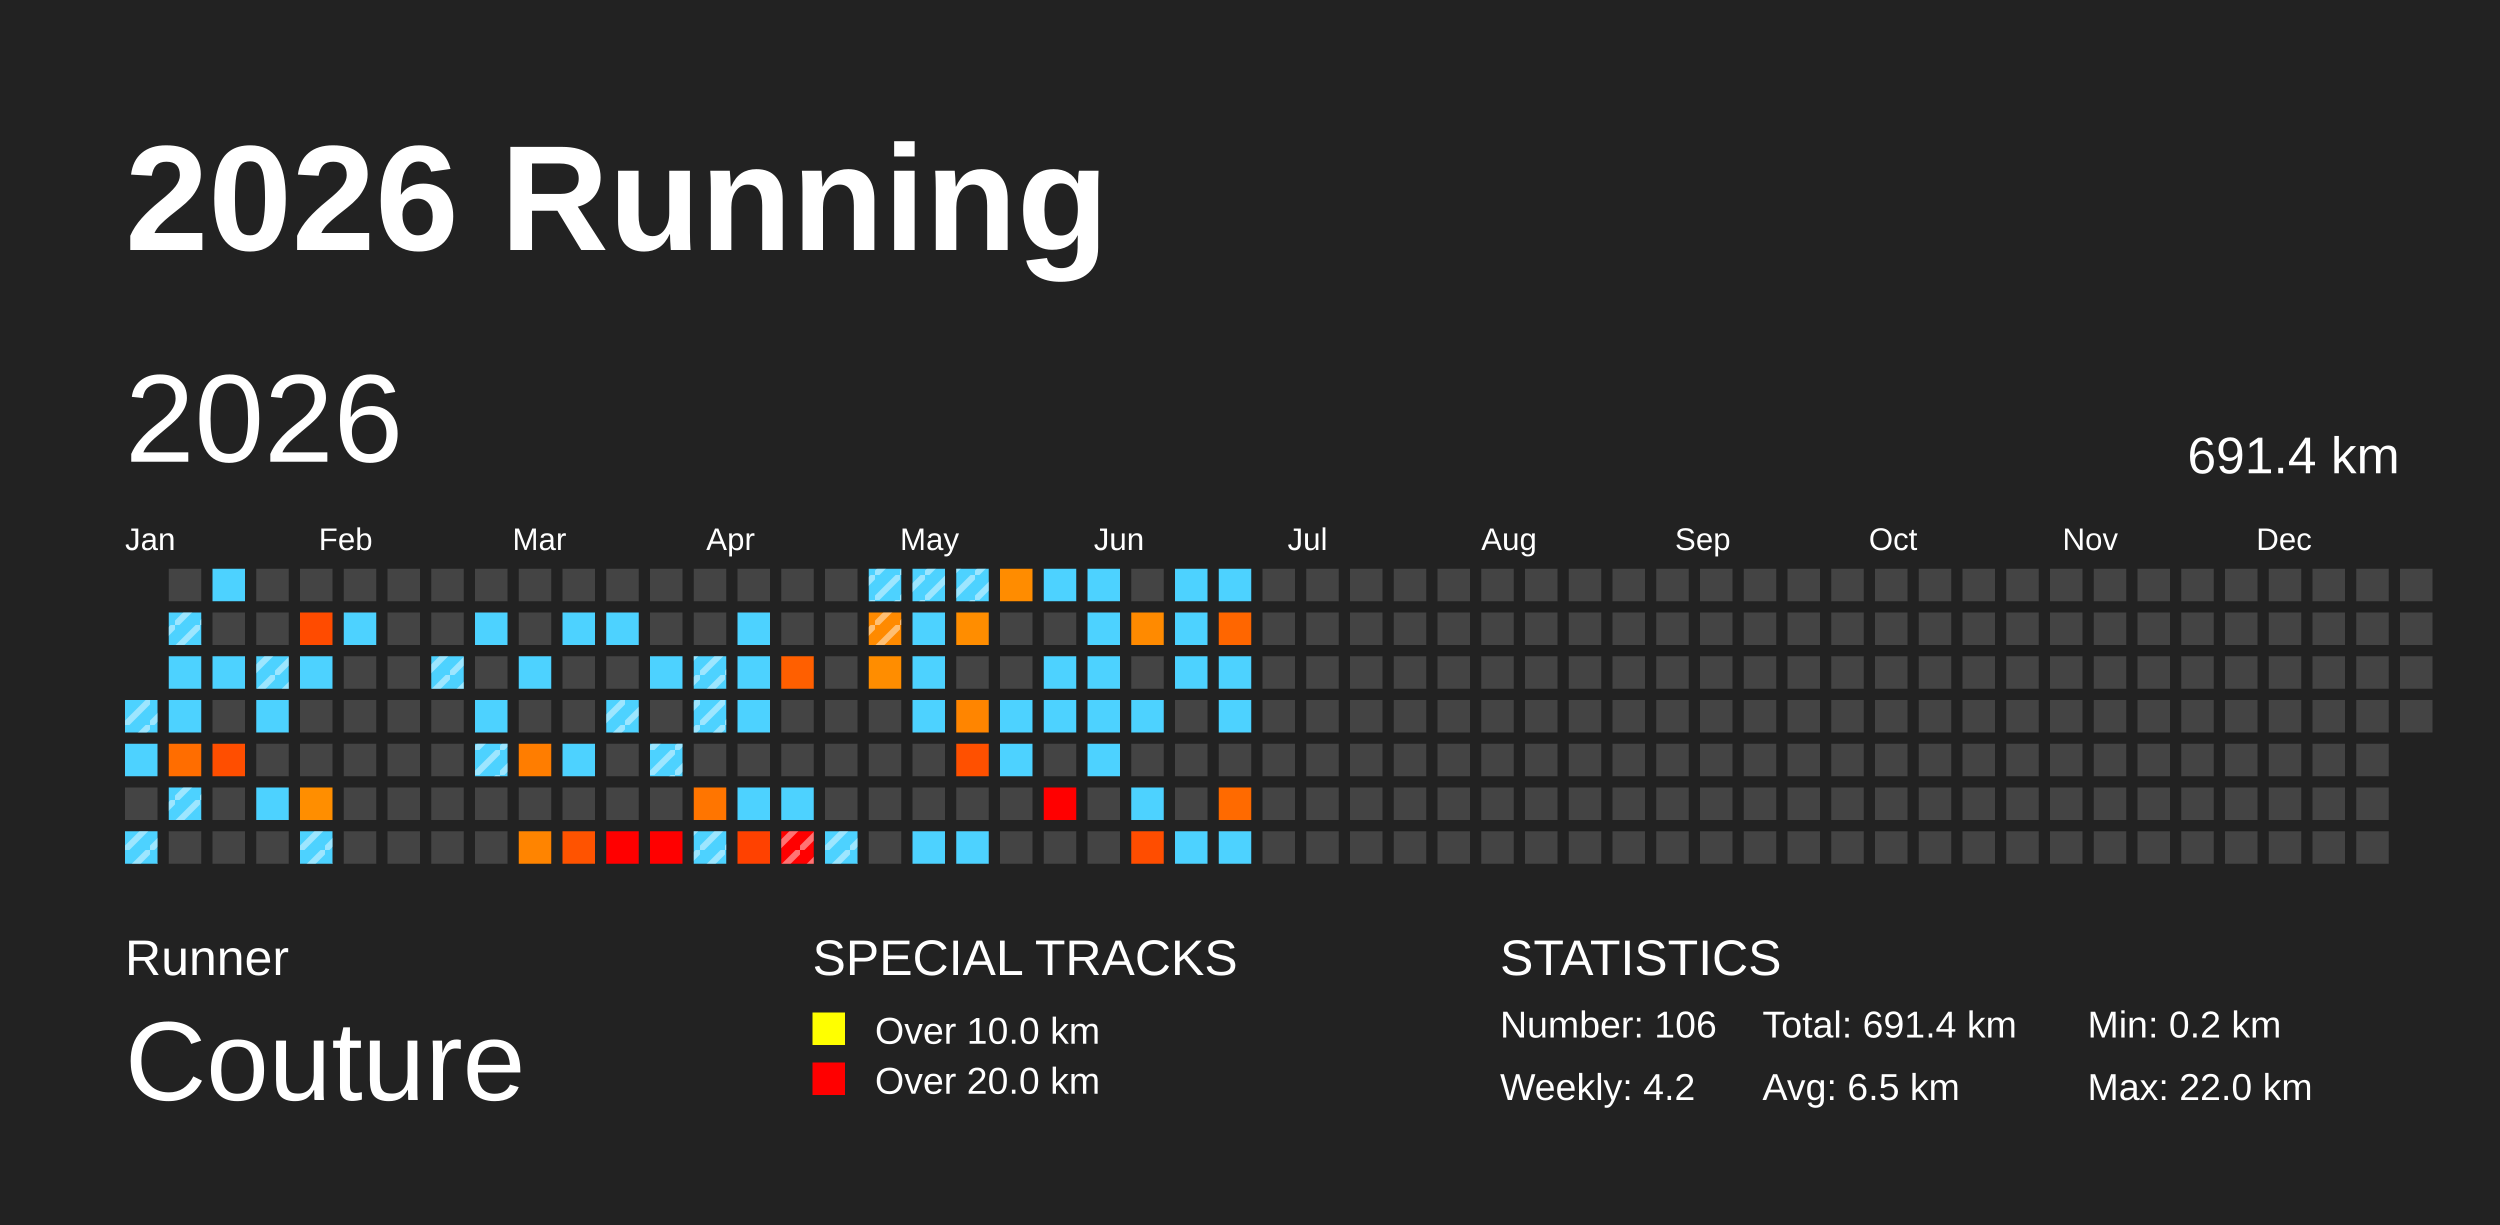
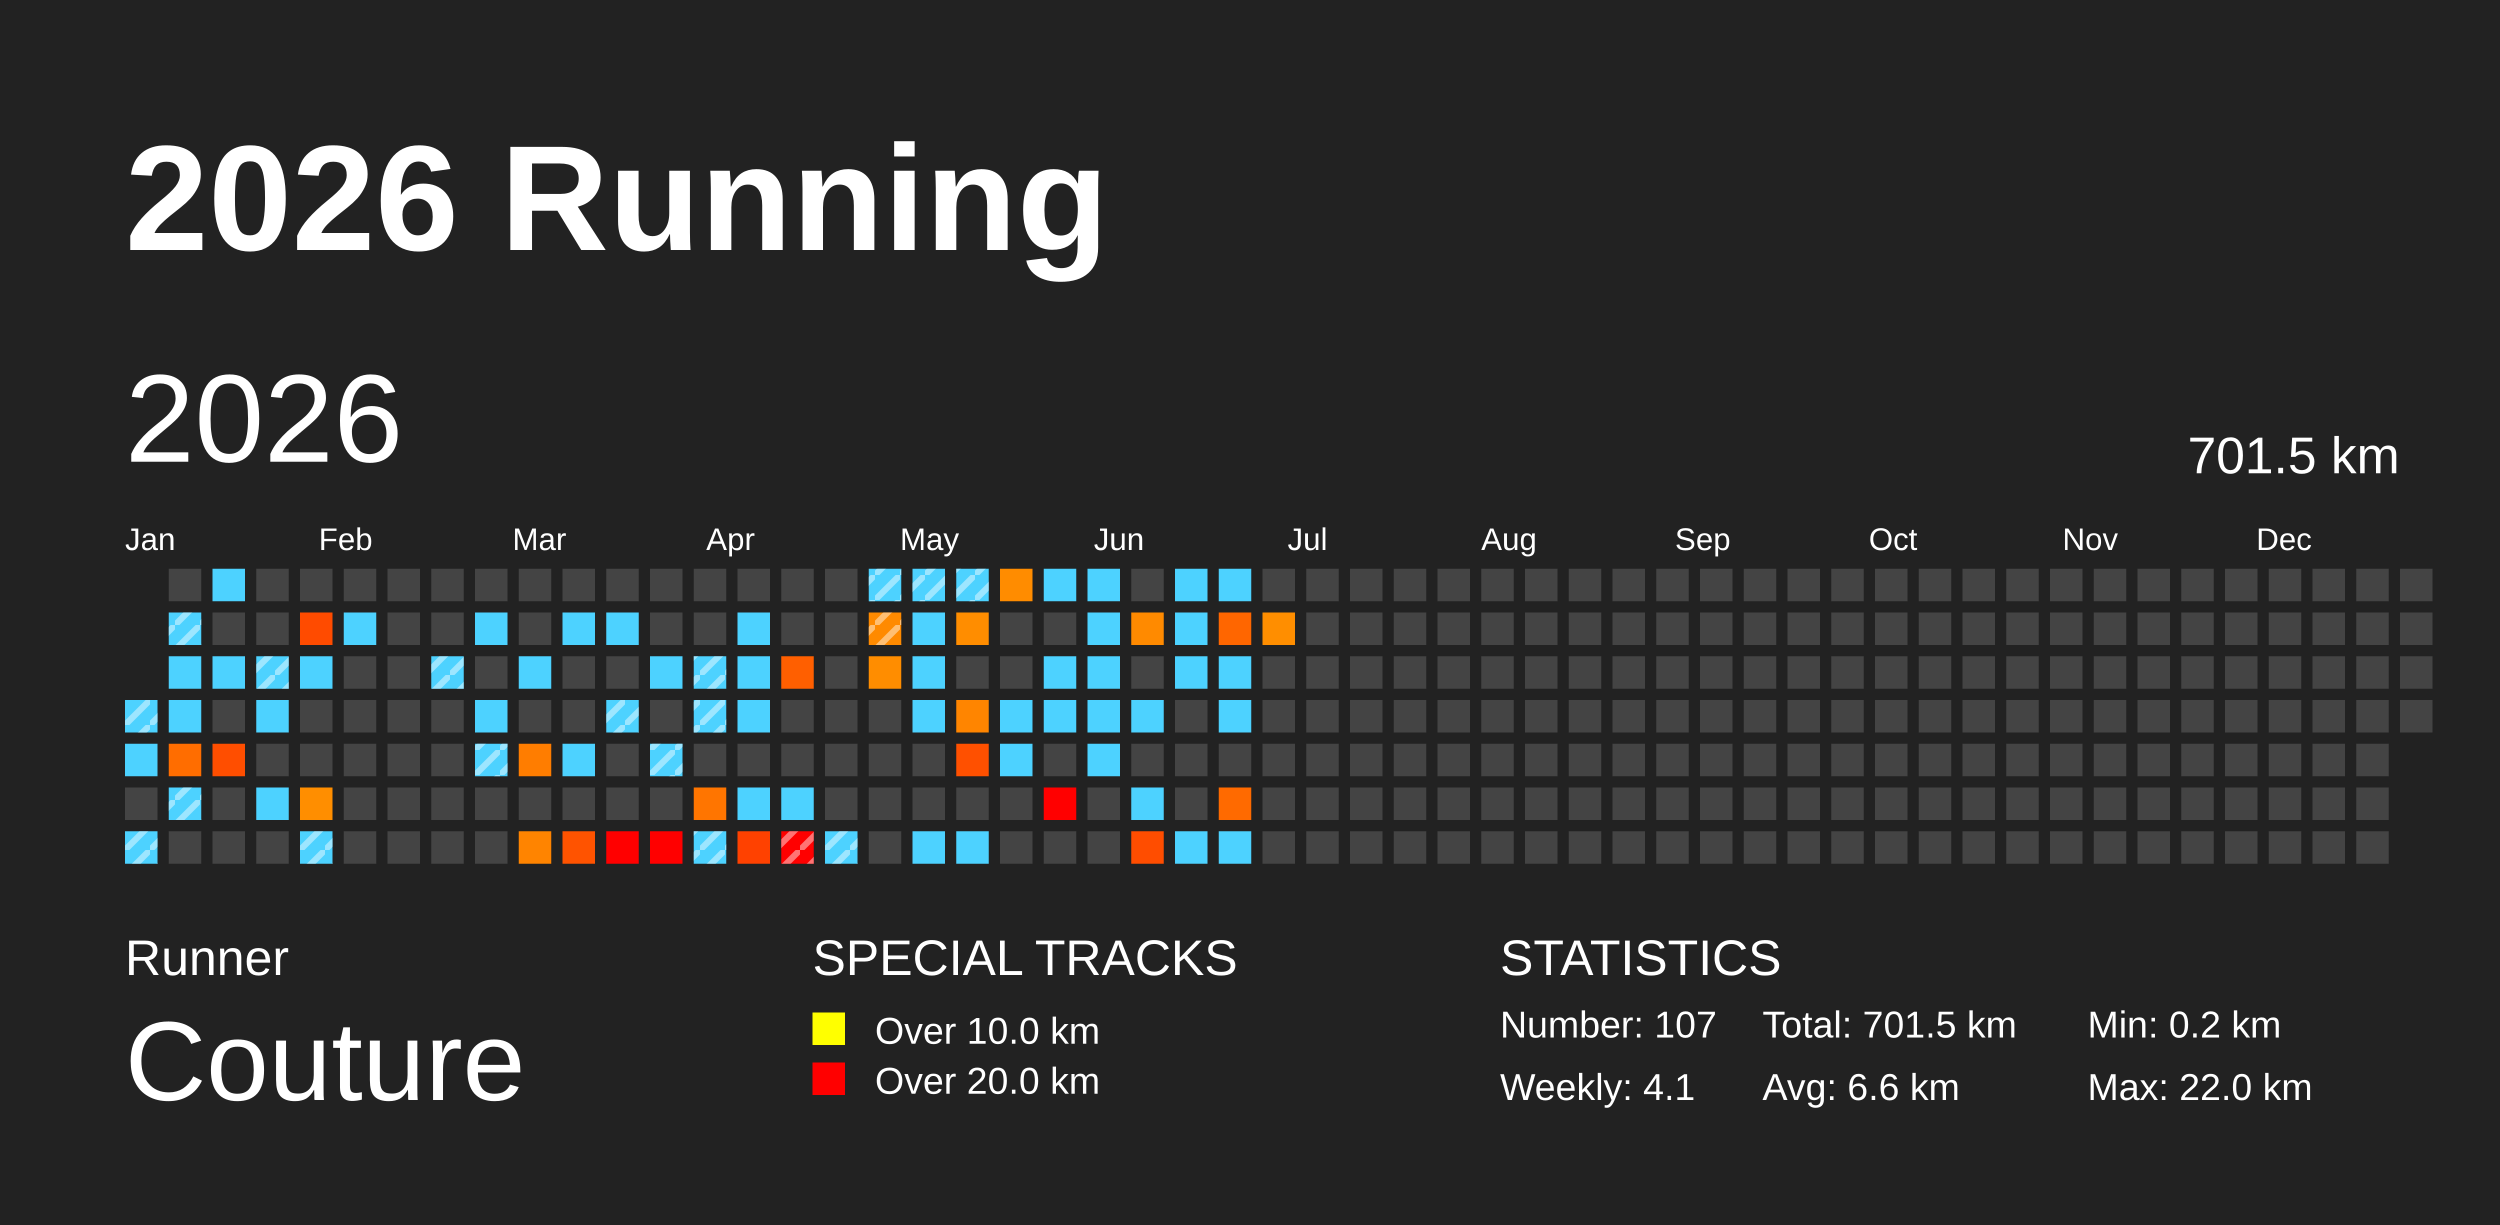
<svg xmlns="http://www.w3.org/2000/svg" baseProfile="full" height="98mm" version="1.1" viewBox="0,0,200,98" width="200mm">
  <defs>
    <pattern height="2" id="indoor-stripe" patternUnits="userSpaceOnUse" width="2">
      <line stroke="white" stroke-opacity="0.45" stroke-width="0.5" x1="0" x2="2" y1="2" y2="0" />
    </pattern>
  </defs>
  <rect fill="#222222" height="98" width="200" x="0" y="0" />
  <text fill="#FFFFFF" style="font-size:12px; font-family:Arial; font-weight:bold;" x="10" y="20">2026 Running</text>
  <text fill="#FFFFFF" style="font-size:4px; font-family:Arial" x="10" y="78">Runner</text>
  <text fill="#FFFFFF" style="font-size:9px; font-family:Arial" x="10" y="88">Couture</text>
  <text fill="#FFFFFF" style="font-size:4px; font-family:Arial" x="65" y="78">SPECIAL TRACKS</text>
  <rect fill="yellow" height="2.6" width="2.6" x="65" y="81" />
  <text fill="#FFFFFF" style="font-size:3px; font-family:Arial" x="70" y="83.5">Over 10.0 km</text>
  <rect fill="red" height="2.6" width="2.6" x="65" y="85" />
  <text fill="#FFFFFF" style="font-size:3px; font-family:Arial" x="70" y="87.5">Over 20.0 km</text>
  <text fill="#FFFFFF" style="font-size:4px; font-family:Arial" x="120" y="78">STATISTICS</text>
-   <text fill="#FFFFFF" style="font-size:3px; font-family:Arial" x="120" y="83">Number: 106</text>
-   <text fill="#FFFFFF" style="font-size:3px; font-family:Arial" x="120" y="88">Weekly: 4.2</text>
-   <text fill="#FFFFFF" style="font-size:3px; font-family:Arial" x="141" y="83">Total: 691.4 km</text>
-   <text fill="#FFFFFF" style="font-size:3px; font-family:Arial" x="141" y="88">Avg: 6.5 km</text>
+   <text fill="#FFFFFF" style="font-size:3px; font-family:Arial" x="120" y="83">Number: 107</text>
+   <text fill="#FFFFFF" style="font-size:3px; font-family:Arial" x="120" y="88">Weekly: 4.1</text>
+   <text fill="#FFFFFF" style="font-size:3px; font-family:Arial" x="141" y="83">Total: 701.5 km</text>
+   <text fill="#FFFFFF" style="font-size:3px; font-family:Arial" x="141" y="88">Avg: 6.6 km</text>
  <text fill="#FFFFFF" style="font-size:3px; font-family:Arial" x="167" y="83">Min: 0.2 km</text>
  <text fill="#FFFFFF" style="font-size:3px; font-family:Arial" x="167" y="88">Max: 22.0 km</text>
  <text dominant-baseline="hanging" fill="#FFFFFF" style="font-size:10.0px; font-family:Arial;" x="10" y="30">2026</text>
-   <text dominant-baseline="hanging" fill="#FFFFFF" style="font-size:4.125px; font-family:Arial;" x="175" y="35">691.4 km</text>
+   <text dominant-baseline="hanging" fill="#FFFFFF" style="font-size:4.125px; font-family:Arial;" x="175" y="35">701.5 km</text>
  <text fill="#FFFFFF" style="font-size:2.5px; font-family:Arial" x="10.0" y="44">Jan</text>
  <text fill="#FFFFFF" style="font-size:2.5px; font-family:Arial" x="25.5" y="44">Feb</text>
  <text fill="#FFFFFF" style="font-size:2.5px; font-family:Arial" x="41.0" y="44">Mar</text>
  <text fill="#FFFFFF" style="font-size:2.5px; font-family:Arial" x="56.5" y="44">Apr</text>
  <text fill="#FFFFFF" style="font-size:2.5px; font-family:Arial" x="72.0" y="44">May</text>
  <text fill="#FFFFFF" style="font-size:2.5px; font-family:Arial" x="87.5" y="44">Jun</text>
  <text fill="#FFFFFF" style="font-size:2.5px; font-family:Arial" x="103.0" y="44">Jul</text>
  <text fill="#FFFFFF" style="font-size:2.5px; font-family:Arial" x="118.5" y="44">Aug</text>
  <text fill="#FFFFFF" style="font-size:2.5px; font-family:Arial" x="134.0" y="44">Sep</text>
  <text fill="#FFFFFF" style="font-size:2.5px; font-family:Arial" x="149.5" y="44">Oct</text>
  <text fill="#FFFFFF" style="font-size:2.5px; font-family:Arial" x="165.0" y="44">Nov</text>
  <text fill="#FFFFFF" style="font-size:2.5px; font-family:Arial" x="180.5" y="44">Dec</text>
  <rect fill="#4dd2ff" height="2.6" width="2.6" x="10.0" y="56.0" />
  <rect fill="url(#indoor-stripe)" height="2.6" width="2.6" x="10.0" y="56.0" />
  <rect fill="#4dd2ff" height="2.6" width="2.6" x="10.0" y="59.5" />
  <rect fill="#444444" height="2.6" width="2.6" x="10.0" y="63.0" />
  <rect fill="#4dd2ff" height="2.6" width="2.6" x="10.0" y="66.5" />
  <rect fill="url(#indoor-stripe)" height="2.6" width="2.6" x="10.0" y="66.5" />
  <rect fill="#444444" height="2.6" width="2.6" x="13.5" y="45.5" />
  <rect fill="#4dd2ff" height="2.6" width="2.6" x="13.5" y="49.0" />
  <rect fill="url(#indoor-stripe)" height="2.6" width="2.6" x="13.5" y="49.0" />
  <rect fill="#4dd2ff" height="2.6" width="2.6" x="13.5" y="52.5" />
  <rect fill="#4dd2ff" height="2.6" width="2.6" x="13.5" y="56.0" />
  <rect fill="#ff6d00" height="2.6" width="2.6" x="13.5" y="59.5" />
  <rect fill="#4dd2ff" height="2.6" width="2.6" x="13.5" y="63.0" />
  <rect fill="url(#indoor-stripe)" height="2.6" width="2.6" x="13.5" y="63.0" />
  <rect fill="#444444" height="2.6" width="2.6" x="13.5" y="66.5" />
  <rect fill="#4dd2ff" height="2.6" width="2.6" x="17.0" y="45.5" />
  <rect fill="#444444" height="2.6" width="2.6" x="17.0" y="49.0" />
  <rect fill="#4dd2ff" height="2.6" width="2.6" x="17.0" y="52.5" />
  <rect fill="#444444" height="2.6" width="2.6" x="17.0" y="56.0" />
  <rect fill="#ff4e00" height="2.6" width="2.6" x="17.0" y="59.5" />
  <rect fill="#444444" height="2.6" width="2.6" x="17.0" y="63.0" />
  <rect fill="#444444" height="2.6" width="2.6" x="17.0" y="66.5" />
  <rect fill="#444444" height="2.6" width="2.6" x="20.5" y="45.5" />
  <rect fill="#444444" height="2.6" width="2.6" x="20.5" y="49.0" />
  <rect fill="#4dd2ff" height="2.6" width="2.6" x="20.5" y="52.5" />
  <rect fill="url(#indoor-stripe)" height="2.6" width="2.6" x="20.5" y="52.5" />
  <rect fill="#4dd2ff" height="2.6" width="2.6" x="20.5" y="56.0" />
  <rect fill="#444444" height="2.6" width="2.6" x="20.5" y="59.5" />
  <rect fill="#4dd2ff" height="2.6" width="2.6" x="20.5" y="63.0" />
  <rect fill="#444444" height="2.6" width="2.6" x="20.5" y="66.5" />
  <rect fill="#444444" height="2.6" width="2.6" x="24.0" y="45.5" />
  <rect fill="#ff4b00" height="2.6" width="2.6" x="24.0" y="49.0" />
  <rect fill="#4dd2ff" height="2.6" width="2.6" x="24.0" y="52.5" />
  <rect fill="#444444" height="2.6" width="2.6" x="24.0" y="56.0" />
  <rect fill="#444444" height="2.6" width="2.6" x="24.0" y="59.5" />
  <rect fill="#ff8e00" height="2.6" width="2.6" x="24.0" y="63.0" />
  <rect fill="#4dd2ff" height="2.6" width="2.6" x="24.0" y="66.5" />
  <rect fill="url(#indoor-stripe)" height="2.6" width="2.6" x="24.0" y="66.5" />
  <rect fill="#444444" height="2.6" width="2.6" x="27.5" y="45.5" />
  <rect fill="#4dd2ff" height="2.6" width="2.6" x="27.5" y="49.0" />
  <rect fill="#444444" height="2.6" width="2.6" x="27.5" y="52.5" />
  <rect fill="#444444" height="2.6" width="2.6" x="27.5" y="56.0" />
  <rect fill="#444444" height="2.6" width="2.6" x="27.5" y="59.5" />
  <rect fill="#444444" height="2.6" width="2.6" x="27.5" y="63.0" />
  <rect fill="#444444" height="2.6" width="2.6" x="27.5" y="66.5" />
  <rect fill="#444444" height="2.6" width="2.6" x="31.0" y="45.5" />
  <rect fill="#444444" height="2.6" width="2.6" x="31.0" y="49.0" />
  <rect fill="#444444" height="2.6" width="2.6" x="31.0" y="52.5" />
  <rect fill="#444444" height="2.6" width="2.6" x="31.0" y="56.0" />
  <rect fill="#444444" height="2.6" width="2.6" x="31.0" y="59.5" />
  <rect fill="#444444" height="2.6" width="2.6" x="31.0" y="63.0" />
  <rect fill="#444444" height="2.6" width="2.6" x="31.0" y="66.5" />
  <rect fill="#444444" height="2.6" width="2.6" x="34.5" y="45.5" />
  <rect fill="#444444" height="2.6" width="2.6" x="34.5" y="49.0" />
  <rect fill="#4dd2ff" height="2.6" width="2.6" x="34.5" y="52.5" />
  <rect fill="url(#indoor-stripe)" height="2.6" width="2.6" x="34.5" y="52.5" />
  <rect fill="#444444" height="2.6" width="2.6" x="34.5" y="56.0" />
  <rect fill="#444444" height="2.6" width="2.6" x="34.5" y="59.5" />
  <rect fill="#444444" height="2.6" width="2.6" x="34.5" y="63.0" />
  <rect fill="#444444" height="2.6" width="2.6" x="34.5" y="66.5" />
  <rect fill="#444444" height="2.6" width="2.6" x="38.0" y="45.5" />
  <rect fill="#4dd2ff" height="2.6" width="2.6" x="38.0" y="49.0" />
  <rect fill="#444444" height="2.6" width="2.6" x="38.0" y="52.5" />
  <rect fill="#4dd2ff" height="2.6" width="2.6" x="38.0" y="56.0" />
  <rect fill="#4dd2ff" height="2.6" width="2.6" x="38.0" y="59.5" />
  <rect fill="url(#indoor-stripe)" height="2.6" width="2.6" x="38.0" y="59.5" />
  <rect fill="#444444" height="2.6" width="2.6" x="38.0" y="63.0" />
  <rect fill="#444444" height="2.6" width="2.6" x="38.0" y="66.5" />
  <rect fill="#444444" height="2.6" width="2.6" x="41.5" y="45.5" />
  <rect fill="#444444" height="2.6" width="2.6" x="41.5" y="49.0" />
  <rect fill="#4dd2ff" height="2.6" width="2.6" x="41.5" y="52.5" />
  <rect fill="#444444" height="2.6" width="2.6" x="41.5" y="56.0" />
  <rect fill="#ff7d00" height="2.6" width="2.6" x="41.5" y="59.5" />
  <rect fill="#444444" height="2.6" width="2.6" x="41.5" y="63.0" />
  <rect fill="#ff8400" height="2.6" width="2.6" x="41.5" y="66.5" />
  <rect fill="#444444" height="2.6" width="2.6" x="45.0" y="45.5" />
  <rect fill="#4dd2ff" height="2.6" width="2.6" x="45.0" y="49.0" />
  <rect fill="#444444" height="2.6" width="2.6" x="45.0" y="52.5" />
  <rect fill="#444444" height="2.6" width="2.6" x="45.0" y="56.0" />
  <rect fill="#4dd2ff" height="2.6" width="2.6" x="45.0" y="59.5" />
  <rect fill="#444444" height="2.6" width="2.6" x="45.0" y="63.0" />
  <rect fill="#ff5300" height="2.6" width="2.6" x="45.0" y="66.5" />
  <rect fill="#444444" height="2.6" width="2.6" x="48.5" y="45.5" />
  <rect fill="#4dd2ff" height="2.6" width="2.6" x="48.5" y="49.0" />
  <rect fill="#444444" height="2.6" width="2.6" x="48.5" y="52.5" />
  <rect fill="#4dd2ff" height="2.6" width="2.6" x="48.5" y="56.0" />
  <rect fill="url(#indoor-stripe)" height="2.6" width="2.6" x="48.5" y="56.0" />
  <rect fill="#444444" height="2.6" width="2.6" x="48.5" y="59.5" />
  <rect fill="#444444" height="2.6" width="2.6" x="48.5" y="63.0" />
  <rect fill="red" height="2.6" width="2.6" x="48.5" y="66.5" />
  <rect fill="#444444" height="2.6" width="2.6" x="52.0" y="45.5" />
  <rect fill="#444444" height="2.6" width="2.6" x="52.0" y="49.0" />
  <rect fill="#4dd2ff" height="2.6" width="2.6" x="52.0" y="52.5" />
  <rect fill="#444444" height="2.6" width="2.6" x="52.0" y="56.0" />
  <rect fill="#4dd2ff" height="2.6" width="2.6" x="52.0" y="59.5" />
  <rect fill="url(#indoor-stripe)" height="2.6" width="2.6" x="52.0" y="59.5" />
  <rect fill="#444444" height="2.6" width="2.6" x="52.0" y="63.0" />
  <rect fill="red" height="2.6" width="2.6" x="52.0" y="66.5" />
  <rect fill="#444444" height="2.6" width="2.6" x="55.5" y="45.5" />
  <rect fill="#444444" height="2.6" width="2.6" x="55.5" y="49.0" />
  <rect fill="#4dd2ff" height="2.6" width="2.6" x="55.5" y="52.5" />
  <rect fill="url(#indoor-stripe)" height="2.6" width="2.6" x="55.5" y="52.5" />
  <rect fill="#4dd2ff" height="2.6" width="2.6" x="55.5" y="56.0" />
  <rect fill="url(#indoor-stripe)" height="2.6" width="2.6" x="55.5" y="56.0" />
  <rect fill="#444444" height="2.6" width="2.6" x="55.5" y="59.5" />
  <rect fill="#ff7500" height="2.6" width="2.6" x="55.5" y="63.0" />
  <rect fill="#4dd2ff" height="2.6" width="2.6" x="55.5" y="66.5" />
  <rect fill="url(#indoor-stripe)" height="2.6" width="2.6" x="55.5" y="66.5" />
  <rect fill="#444444" height="2.6" width="2.6" x="59.0" y="45.5" />
  <rect fill="#4dd2ff" height="2.6" width="2.6" x="59.0" y="49.0" />
  <rect fill="#4dd2ff" height="2.6" width="2.6" x="59.0" y="52.5" />
  <rect fill="#4dd2ff" height="2.6" width="2.6" x="59.0" y="56.0" />
  <rect fill="#444444" height="2.6" width="2.6" x="59.0" y="59.5" />
  <rect fill="#4dd2ff" height="2.6" width="2.6" x="59.0" y="63.0" />
  <rect fill="#ff4100" height="2.6" width="2.6" x="59.0" y="66.5" />
  <rect fill="#444444" height="2.6" width="2.6" x="62.5" y="45.5" />
  <rect fill="#444444" height="2.6" width="2.6" x="62.5" y="49.0" />
  <rect fill="#ff5f00" height="2.6" width="2.6" x="62.5" y="52.5" />
  <rect fill="#444444" height="2.6" width="2.6" x="62.5" y="56.0" />
  <rect fill="#444444" height="2.6" width="2.6" x="62.5" y="59.5" />
  <rect fill="#4dd2ff" height="2.6" width="2.6" x="62.5" y="63.0" />
  <rect fill="red" height="2.6" width="2.6" x="62.5" y="66.5" />
  <rect fill="url(#indoor-stripe)" height="2.6" width="2.6" x="62.5" y="66.5" />
  <rect fill="#444444" height="2.6" width="2.6" x="66.0" y="45.5" />
  <rect fill="#444444" height="2.6" width="2.6" x="66.0" y="49.0" />
  <rect fill="#444444" height="2.6" width="2.6" x="66.0" y="52.5" />
  <rect fill="#444444" height="2.6" width="2.6" x="66.0" y="56.0" />
  <rect fill="#444444" height="2.6" width="2.6" x="66.0" y="59.5" />
  <rect fill="#444444" height="2.6" width="2.6" x="66.0" y="63.0" />
  <rect fill="#4dd2ff" height="2.6" width="2.6" x="66.0" y="66.5" />
  <rect fill="url(#indoor-stripe)" height="2.6" width="2.6" x="66.0" y="66.5" />
  <rect fill="#4dd2ff" height="2.6" width="2.6" x="69.5" y="45.5" />
  <rect fill="url(#indoor-stripe)" height="2.6" width="2.6" x="69.5" y="45.5" />
  <rect fill="#ff8a00" height="2.6" width="2.6" x="69.5" y="49.0" />
  <rect fill="url(#indoor-stripe)" height="2.6" width="2.6" x="69.5" y="49.0" />
  <rect fill="#ff8d00" height="2.6" width="2.6" x="69.5" y="52.5" />
  <rect fill="#444444" height="2.6" width="2.6" x="69.5" y="56.0" />
  <rect fill="#444444" height="2.6" width="2.6" x="69.5" y="59.5" />
  <rect fill="#444444" height="2.6" width="2.6" x="69.5" y="63.0" />
  <rect fill="#444444" height="2.6" width="2.6" x="69.5" y="66.5" />
  <rect fill="#4dd2ff" height="2.6" width="2.6" x="73.0" y="45.5" />
  <rect fill="url(#indoor-stripe)" height="2.6" width="2.6" x="73.0" y="45.5" />
  <rect fill="#4dd2ff" height="2.6" width="2.6" x="73.0" y="49.0" />
  <rect fill="#4dd2ff" height="2.6" width="2.6" x="73.0" y="52.5" />
  <rect fill="#4dd2ff" height="2.6" width="2.6" x="73.0" y="56.0" />
  <rect fill="#444444" height="2.6" width="2.6" x="73.0" y="59.5" />
  <rect fill="#444444" height="2.6" width="2.6" x="73.0" y="63.0" />
  <rect fill="#4dd2ff" height="2.6" width="2.6" x="73.0" y="66.5" />
  <rect fill="#4dd2ff" height="2.6" width="2.6" x="76.5" y="45.5" />
  <rect fill="url(#indoor-stripe)" height="2.6" width="2.6" x="76.5" y="45.5" />
  <rect fill="#ff8d00" height="2.6" width="2.6" x="76.5" y="49.0" />
  <rect fill="#444444" height="2.6" width="2.6" x="76.5" y="52.5" />
  <rect fill="#ff8500" height="2.6" width="2.6" x="76.5" y="56.0" />
  <rect fill="#ff5000" height="2.6" width="2.6" x="76.5" y="59.5" />
  <rect fill="#444444" height="2.6" width="2.6" x="76.5" y="63.0" />
  <rect fill="#4dd2ff" height="2.6" width="2.6" x="76.5" y="66.5" />
  <rect fill="#ff8c00" height="2.6" width="2.6" x="80.0" y="45.5" />
  <rect fill="#444444" height="2.6" width="2.6" x="80.0" y="49.0" />
  <rect fill="#444444" height="2.6" width="2.6" x="80.0" y="52.5" />
  <rect fill="#4dd2ff" height="2.6" width="2.6" x="80.0" y="56.0" />
  <rect fill="#4dd2ff" height="2.6" width="2.6" x="80.0" y="59.5" />
  <rect fill="#444444" height="2.6" width="2.6" x="80.0" y="63.0" />
  <rect fill="#444444" height="2.6" width="2.6" x="80.0" y="66.5" />
  <rect fill="#4dd2ff" height="2.6" width="2.6" x="83.5" y="45.5" />
  <rect fill="#444444" height="2.6" width="2.6" x="83.5" y="49.0" />
  <rect fill="#4dd2ff" height="2.6" width="2.6" x="83.5" y="52.5" />
  <rect fill="#4dd2ff" height="2.6" width="2.6" x="83.5" y="56.0" />
  <rect fill="#444444" height="2.6" width="2.6" x="83.5" y="59.5" />
  <rect fill="red" height="2.6" width="2.6" x="83.5" y="63.0" />
  <rect fill="#444444" height="2.6" width="2.6" x="83.5" y="66.5" />
  <rect fill="#4dd2ff" height="2.6" width="2.6" x="87.0" y="45.5" />
  <rect fill="#4dd2ff" height="2.6" width="2.6" x="87.0" y="49.0" />
  <rect fill="#4dd2ff" height="2.6" width="2.6" x="87.0" y="52.5" />
  <rect fill="#4dd2ff" height="2.6" width="2.6" x="87.0" y="56.0" />
  <rect fill="#4dd2ff" height="2.6" width="2.6" x="87.0" y="59.5" />
  <rect fill="#444444" height="2.6" width="2.6" x="87.0" y="63.0" />
  <rect fill="#444444" height="2.6" width="2.6" x="87.0" y="66.5" />
  <rect fill="#444444" height="2.6" width="2.6" x="90.5" y="45.5" />
  <rect fill="#ff8a00" height="2.6" width="2.6" x="90.5" y="49.0" />
  <rect fill="#444444" height="2.6" width="2.6" x="90.5" y="52.5" />
  <rect fill="#4dd2ff" height="2.6" width="2.6" x="90.5" y="56.0" />
  <rect fill="#444444" height="2.6" width="2.6" x="90.5" y="59.5" />
  <rect fill="#4dd2ff" height="2.6" width="2.6" x="90.5" y="63.0" />
  <rect fill="#ff4d00" height="2.6" width="2.6" x="90.5" y="66.5" />
  <rect fill="#4dd2ff" height="2.6" width="2.6" x="94.0" y="45.5" />
  <rect fill="#4dd2ff" height="2.6" width="2.6" x="94.0" y="49.0" />
  <rect fill="#4dd2ff" height="2.6" width="2.6" x="94.0" y="52.5" />
  <rect fill="#444444" height="2.6" width="2.6" x="94.0" y="56.0" />
  <rect fill="#444444" height="2.6" width="2.6" x="94.0" y="59.5" />
  <rect fill="#444444" height="2.6" width="2.6" x="94.0" y="63.0" />
  <rect fill="#4dd2ff" height="2.6" width="2.6" x="94.0" y="66.5" />
  <rect fill="#4dd2ff" height="2.6" width="2.6" x="97.5" y="45.5" />
  <rect fill="#ff6600" height="2.6" width="2.6" x="97.5" y="49.0" />
  <rect fill="#4dd2ff" height="2.6" width="2.6" x="97.5" y="52.5" />
  <rect fill="#4dd2ff" height="2.6" width="2.6" x="97.5" y="56.0" />
  <rect fill="#444444" height="2.6" width="2.6" x="97.5" y="59.5" />
  <rect fill="#ff6a00" height="2.6" width="2.6" x="97.5" y="63.0" />
  <rect fill="#4dd2ff" height="2.6" width="2.6" x="97.5" y="66.5" />
  <rect fill="#444444" height="2.6" width="2.6" x="101.0" y="45.5" />
-   <rect fill="#444444" height="2.6" width="2.6" x="101.0" y="49.0" />
+   <rect fill="#ff8e00" height="2.6" width="2.6" x="101.0" y="49.0" />
  <rect fill="#444444" height="2.6" width="2.6" x="101.0" y="52.5" />
  <rect fill="#444444" height="2.6" width="2.6" x="101.0" y="56.0" />
  <rect fill="#444444" height="2.6" width="2.6" x="101.0" y="59.5" />
  <rect fill="#444444" height="2.6" width="2.6" x="101.0" y="63.0" />
  <rect fill="#444444" height="2.6" width="2.6" x="101.0" y="66.5" />
  <rect fill="#444444" height="2.6" width="2.6" x="104.5" y="45.5" />
  <rect fill="#444444" height="2.6" width="2.6" x="104.5" y="49.0" />
  <rect fill="#444444" height="2.6" width="2.6" x="104.5" y="52.5" />
  <rect fill="#444444" height="2.6" width="2.6" x="104.5" y="56.0" />
  <rect fill="#444444" height="2.6" width="2.6" x="104.5" y="59.5" />
  <rect fill="#444444" height="2.6" width="2.6" x="104.5" y="63.0" />
  <rect fill="#444444" height="2.6" width="2.6" x="104.5" y="66.5" />
  <rect fill="#444444" height="2.6" width="2.6" x="108.0" y="45.5" />
  <rect fill="#444444" height="2.6" width="2.6" x="108.0" y="49.0" />
  <rect fill="#444444" height="2.6" width="2.6" x="108.0" y="52.5" />
  <rect fill="#444444" height="2.6" width="2.6" x="108.0" y="56.0" />
  <rect fill="#444444" height="2.6" width="2.6" x="108.0" y="59.5" />
  <rect fill="#444444" height="2.6" width="2.6" x="108.0" y="63.0" />
  <rect fill="#444444" height="2.6" width="2.6" x="108.0" y="66.5" />
  <rect fill="#444444" height="2.6" width="2.6" x="111.5" y="45.5" />
  <rect fill="#444444" height="2.6" width="2.6" x="111.5" y="49.0" />
  <rect fill="#444444" height="2.6" width="2.6" x="111.5" y="52.5" />
  <rect fill="#444444" height="2.6" width="2.6" x="111.5" y="56.0" />
  <rect fill="#444444" height="2.6" width="2.6" x="111.5" y="59.5" />
  <rect fill="#444444" height="2.6" width="2.6" x="111.5" y="63.0" />
  <rect fill="#444444" height="2.6" width="2.6" x="111.5" y="66.5" />
  <rect fill="#444444" height="2.6" width="2.6" x="115.0" y="45.5" />
  <rect fill="#444444" height="2.6" width="2.6" x="115.0" y="49.0" />
  <rect fill="#444444" height="2.6" width="2.6" x="115.0" y="52.5" />
  <rect fill="#444444" height="2.6" width="2.6" x="115.0" y="56.0" />
  <rect fill="#444444" height="2.6" width="2.6" x="115.0" y="59.5" />
  <rect fill="#444444" height="2.6" width="2.6" x="115.0" y="63.0" />
  <rect fill="#444444" height="2.6" width="2.6" x="115.0" y="66.5" />
  <rect fill="#444444" height="2.6" width="2.6" x="118.5" y="45.5" />
  <rect fill="#444444" height="2.6" width="2.6" x="118.5" y="49.0" />
  <rect fill="#444444" height="2.6" width="2.6" x="118.5" y="52.5" />
  <rect fill="#444444" height="2.6" width="2.6" x="118.5" y="56.0" />
  <rect fill="#444444" height="2.6" width="2.6" x="118.5" y="59.5" />
  <rect fill="#444444" height="2.6" width="2.6" x="118.5" y="63.0" />
  <rect fill="#444444" height="2.6" width="2.6" x="118.5" y="66.5" />
  <rect fill="#444444" height="2.6" width="2.6" x="122.0" y="45.5" />
  <rect fill="#444444" height="2.6" width="2.6" x="122.0" y="49.0" />
  <rect fill="#444444" height="2.6" width="2.6" x="122.0" y="52.5" />
  <rect fill="#444444" height="2.6" width="2.6" x="122.0" y="56.0" />
  <rect fill="#444444" height="2.6" width="2.6" x="122.0" y="59.5" />
  <rect fill="#444444" height="2.6" width="2.6" x="122.0" y="63.0" />
  <rect fill="#444444" height="2.6" width="2.6" x="122.0" y="66.5" />
  <rect fill="#444444" height="2.6" width="2.6" x="125.5" y="45.5" />
  <rect fill="#444444" height="2.6" width="2.6" x="125.5" y="49.0" />
  <rect fill="#444444" height="2.6" width="2.6" x="125.5" y="52.5" />
  <rect fill="#444444" height="2.6" width="2.6" x="125.5" y="56.0" />
  <rect fill="#444444" height="2.6" width="2.6" x="125.5" y="59.5" />
  <rect fill="#444444" height="2.6" width="2.6" x="125.5" y="63.0" />
  <rect fill="#444444" height="2.6" width="2.6" x="125.5" y="66.5" />
  <rect fill="#444444" height="2.6" width="2.6" x="129.0" y="45.5" />
  <rect fill="#444444" height="2.6" width="2.6" x="129.0" y="49.0" />
  <rect fill="#444444" height="2.6" width="2.6" x="129.0" y="52.5" />
  <rect fill="#444444" height="2.6" width="2.6" x="129.0" y="56.0" />
  <rect fill="#444444" height="2.6" width="2.6" x="129.0" y="59.5" />
  <rect fill="#444444" height="2.6" width="2.6" x="129.0" y="63.0" />
  <rect fill="#444444" height="2.6" width="2.6" x="129.0" y="66.5" />
  <rect fill="#444444" height="2.6" width="2.6" x="132.5" y="45.5" />
  <rect fill="#444444" height="2.6" width="2.6" x="132.5" y="49.0" />
  <rect fill="#444444" height="2.6" width="2.6" x="132.5" y="52.5" />
  <rect fill="#444444" height="2.6" width="2.6" x="132.5" y="56.0" />
  <rect fill="#444444" height="2.6" width="2.6" x="132.5" y="59.5" />
  <rect fill="#444444" height="2.6" width="2.6" x="132.5" y="63.0" />
  <rect fill="#444444" height="2.6" width="2.6" x="132.5" y="66.5" />
  <rect fill="#444444" height="2.6" width="2.6" x="136.0" y="45.5" />
  <rect fill="#444444" height="2.6" width="2.6" x="136.0" y="49.0" />
  <rect fill="#444444" height="2.6" width="2.6" x="136.0" y="52.5" />
  <rect fill="#444444" height="2.6" width="2.6" x="136.0" y="56.0" />
  <rect fill="#444444" height="2.6" width="2.6" x="136.0" y="59.5" />
  <rect fill="#444444" height="2.6" width="2.6" x="136.0" y="63.0" />
  <rect fill="#444444" height="2.6" width="2.6" x="136.0" y="66.5" />
  <rect fill="#444444" height="2.6" width="2.6" x="139.5" y="45.5" />
  <rect fill="#444444" height="2.6" width="2.6" x="139.5" y="49.0" />
  <rect fill="#444444" height="2.6" width="2.6" x="139.5" y="52.5" />
  <rect fill="#444444" height="2.6" width="2.6" x="139.5" y="56.0" />
  <rect fill="#444444" height="2.6" width="2.6" x="139.5" y="59.5" />
  <rect fill="#444444" height="2.6" width="2.6" x="139.5" y="63.0" />
  <rect fill="#444444" height="2.6" width="2.6" x="139.5" y="66.5" />
  <rect fill="#444444" height="2.6" width="2.6" x="143.0" y="45.5" />
  <rect fill="#444444" height="2.6" width="2.6" x="143.0" y="49.0" />
  <rect fill="#444444" height="2.6" width="2.6" x="143.0" y="52.5" />
  <rect fill="#444444" height="2.6" width="2.6" x="143.0" y="56.0" />
  <rect fill="#444444" height="2.6" width="2.6" x="143.0" y="59.5" />
  <rect fill="#444444" height="2.6" width="2.6" x="143.0" y="63.0" />
  <rect fill="#444444" height="2.6" width="2.6" x="143.0" y="66.5" />
  <rect fill="#444444" height="2.6" width="2.6" x="146.5" y="45.5" />
  <rect fill="#444444" height="2.6" width="2.6" x="146.5" y="49.0" />
  <rect fill="#444444" height="2.6" width="2.6" x="146.5" y="52.5" />
  <rect fill="#444444" height="2.6" width="2.6" x="146.5" y="56.0" />
  <rect fill="#444444" height="2.6" width="2.6" x="146.5" y="59.5" />
  <rect fill="#444444" height="2.6" width="2.6" x="146.5" y="63.0" />
  <rect fill="#444444" height="2.6" width="2.6" x="146.5" y="66.5" />
  <rect fill="#444444" height="2.6" width="2.6" x="150.0" y="45.5" />
  <rect fill="#444444" height="2.6" width="2.6" x="150.0" y="49.0" />
  <rect fill="#444444" height="2.6" width="2.6" x="150.0" y="52.5" />
  <rect fill="#444444" height="2.6" width="2.6" x="150.0" y="56.0" />
  <rect fill="#444444" height="2.6" width="2.6" x="150.0" y="59.5" />
  <rect fill="#444444" height="2.6" width="2.6" x="150.0" y="63.0" />
  <rect fill="#444444" height="2.6" width="2.6" x="150.0" y="66.5" />
  <rect fill="#444444" height="2.6" width="2.6" x="153.5" y="45.5" />
  <rect fill="#444444" height="2.6" width="2.6" x="153.5" y="49.0" />
  <rect fill="#444444" height="2.6" width="2.6" x="153.5" y="52.5" />
  <rect fill="#444444" height="2.6" width="2.6" x="153.5" y="56.0" />
  <rect fill="#444444" height="2.6" width="2.6" x="153.5" y="59.5" />
  <rect fill="#444444" height="2.6" width="2.6" x="153.5" y="63.0" />
  <rect fill="#444444" height="2.6" width="2.6" x="153.5" y="66.5" />
  <rect fill="#444444" height="2.6" width="2.6" x="157.0" y="45.5" />
  <rect fill="#444444" height="2.6" width="2.6" x="157.0" y="49.0" />
  <rect fill="#444444" height="2.6" width="2.6" x="157.0" y="52.5" />
  <rect fill="#444444" height="2.6" width="2.6" x="157.0" y="56.0" />
  <rect fill="#444444" height="2.6" width="2.6" x="157.0" y="59.5" />
  <rect fill="#444444" height="2.6" width="2.6" x="157.0" y="63.0" />
  <rect fill="#444444" height="2.6" width="2.6" x="157.0" y="66.5" />
  <rect fill="#444444" height="2.6" width="2.6" x="160.5" y="45.5" />
  <rect fill="#444444" height="2.6" width="2.6" x="160.5" y="49.0" />
  <rect fill="#444444" height="2.6" width="2.6" x="160.5" y="52.5" />
  <rect fill="#444444" height="2.6" width="2.6" x="160.5" y="56.0" />
  <rect fill="#444444" height="2.6" width="2.6" x="160.5" y="59.5" />
  <rect fill="#444444" height="2.6" width="2.6" x="160.5" y="63.0" />
  <rect fill="#444444" height="2.6" width="2.6" x="160.5" y="66.5" />
  <rect fill="#444444" height="2.6" width="2.6" x="164.0" y="45.5" />
  <rect fill="#444444" height="2.6" width="2.6" x="164.0" y="49.0" />
  <rect fill="#444444" height="2.6" width="2.6" x="164.0" y="52.5" />
  <rect fill="#444444" height="2.6" width="2.6" x="164.0" y="56.0" />
  <rect fill="#444444" height="2.6" width="2.6" x="164.0" y="59.5" />
  <rect fill="#444444" height="2.6" width="2.6" x="164.0" y="63.0" />
  <rect fill="#444444" height="2.6" width="2.6" x="164.0" y="66.5" />
  <rect fill="#444444" height="2.6" width="2.6" x="167.5" y="45.5" />
  <rect fill="#444444" height="2.6" width="2.6" x="167.5" y="49.0" />
  <rect fill="#444444" height="2.6" width="2.6" x="167.5" y="52.5" />
  <rect fill="#444444" height="2.6" width="2.6" x="167.5" y="56.0" />
  <rect fill="#444444" height="2.6" width="2.6" x="167.5" y="59.5" />
  <rect fill="#444444" height="2.6" width="2.6" x="167.5" y="63.0" />
  <rect fill="#444444" height="2.6" width="2.6" x="167.5" y="66.5" />
  <rect fill="#444444" height="2.6" width="2.6" x="171.0" y="45.5" />
  <rect fill="#444444" height="2.6" width="2.6" x="171.0" y="49.0" />
  <rect fill="#444444" height="2.6" width="2.6" x="171.0" y="52.5" />
  <rect fill="#444444" height="2.6" width="2.6" x="171.0" y="56.0" />
  <rect fill="#444444" height="2.6" width="2.6" x="171.0" y="59.5" />
  <rect fill="#444444" height="2.6" width="2.6" x="171.0" y="63.0" />
  <rect fill="#444444" height="2.6" width="2.6" x="171.0" y="66.5" />
  <rect fill="#444444" height="2.6" width="2.6" x="174.5" y="45.5" />
  <rect fill="#444444" height="2.6" width="2.6" x="174.5" y="49.0" />
  <rect fill="#444444" height="2.6" width="2.6" x="174.5" y="52.5" />
  <rect fill="#444444" height="2.6" width="2.6" x="174.5" y="56.0" />
  <rect fill="#444444" height="2.6" width="2.6" x="174.5" y="59.5" />
  <rect fill="#444444" height="2.6" width="2.6" x="174.5" y="63.0" />
  <rect fill="#444444" height="2.6" width="2.6" x="174.5" y="66.5" />
  <rect fill="#444444" height="2.6" width="2.6" x="178.0" y="45.5" />
  <rect fill="#444444" height="2.6" width="2.6" x="178.0" y="49.0" />
  <rect fill="#444444" height="2.6" width="2.6" x="178.0" y="52.5" />
  <rect fill="#444444" height="2.6" width="2.6" x="178.0" y="56.0" />
  <rect fill="#444444" height="2.6" width="2.6" x="178.0" y="59.5" />
  <rect fill="#444444" height="2.6" width="2.6" x="178.0" y="63.0" />
  <rect fill="#444444" height="2.6" width="2.6" x="178.0" y="66.5" />
  <rect fill="#444444" height="2.6" width="2.6" x="181.5" y="45.5" />
  <rect fill="#444444" height="2.6" width="2.6" x="181.5" y="49.0" />
  <rect fill="#444444" height="2.6" width="2.6" x="181.5" y="52.5" />
  <rect fill="#444444" height="2.6" width="2.6" x="181.5" y="56.0" />
  <rect fill="#444444" height="2.6" width="2.6" x="181.5" y="59.5" />
  <rect fill="#444444" height="2.6" width="2.6" x="181.5" y="63.0" />
  <rect fill="#444444" height="2.6" width="2.6" x="181.5" y="66.5" />
  <rect fill="#444444" height="2.6" width="2.6" x="185.0" y="45.5" />
  <rect fill="#444444" height="2.6" width="2.6" x="185.0" y="49.0" />
  <rect fill="#444444" height="2.6" width="2.6" x="185.0" y="52.5" />
  <rect fill="#444444" height="2.6" width="2.6" x="185.0" y="56.0" />
  <rect fill="#444444" height="2.6" width="2.6" x="185.0" y="59.5" />
  <rect fill="#444444" height="2.6" width="2.6" x="185.0" y="63.0" />
  <rect fill="#444444" height="2.6" width="2.6" x="185.0" y="66.5" />
  <rect fill="#444444" height="2.6" width="2.6" x="188.5" y="45.5" />
  <rect fill="#444444" height="2.6" width="2.6" x="188.5" y="49.0" />
  <rect fill="#444444" height="2.6" width="2.6" x="188.5" y="52.5" />
  <rect fill="#444444" height="2.6" width="2.6" x="188.5" y="56.0" />
  <rect fill="#444444" height="2.6" width="2.6" x="188.5" y="59.5" />
  <rect fill="#444444" height="2.6" width="2.6" x="188.5" y="63.0" />
  <rect fill="#444444" height="2.6" width="2.6" x="188.5" y="66.5" />
  <rect fill="#444444" height="2.6" width="2.6" x="192.0" y="45.5" />
  <rect fill="#444444" height="2.6" width="2.6" x="192.0" y="49.0" />
  <rect fill="#444444" height="2.6" width="2.6" x="192.0" y="52.5" />
  <rect fill="#444444" height="2.6" width="2.6" x="192.0" y="56.0" />
</svg>
